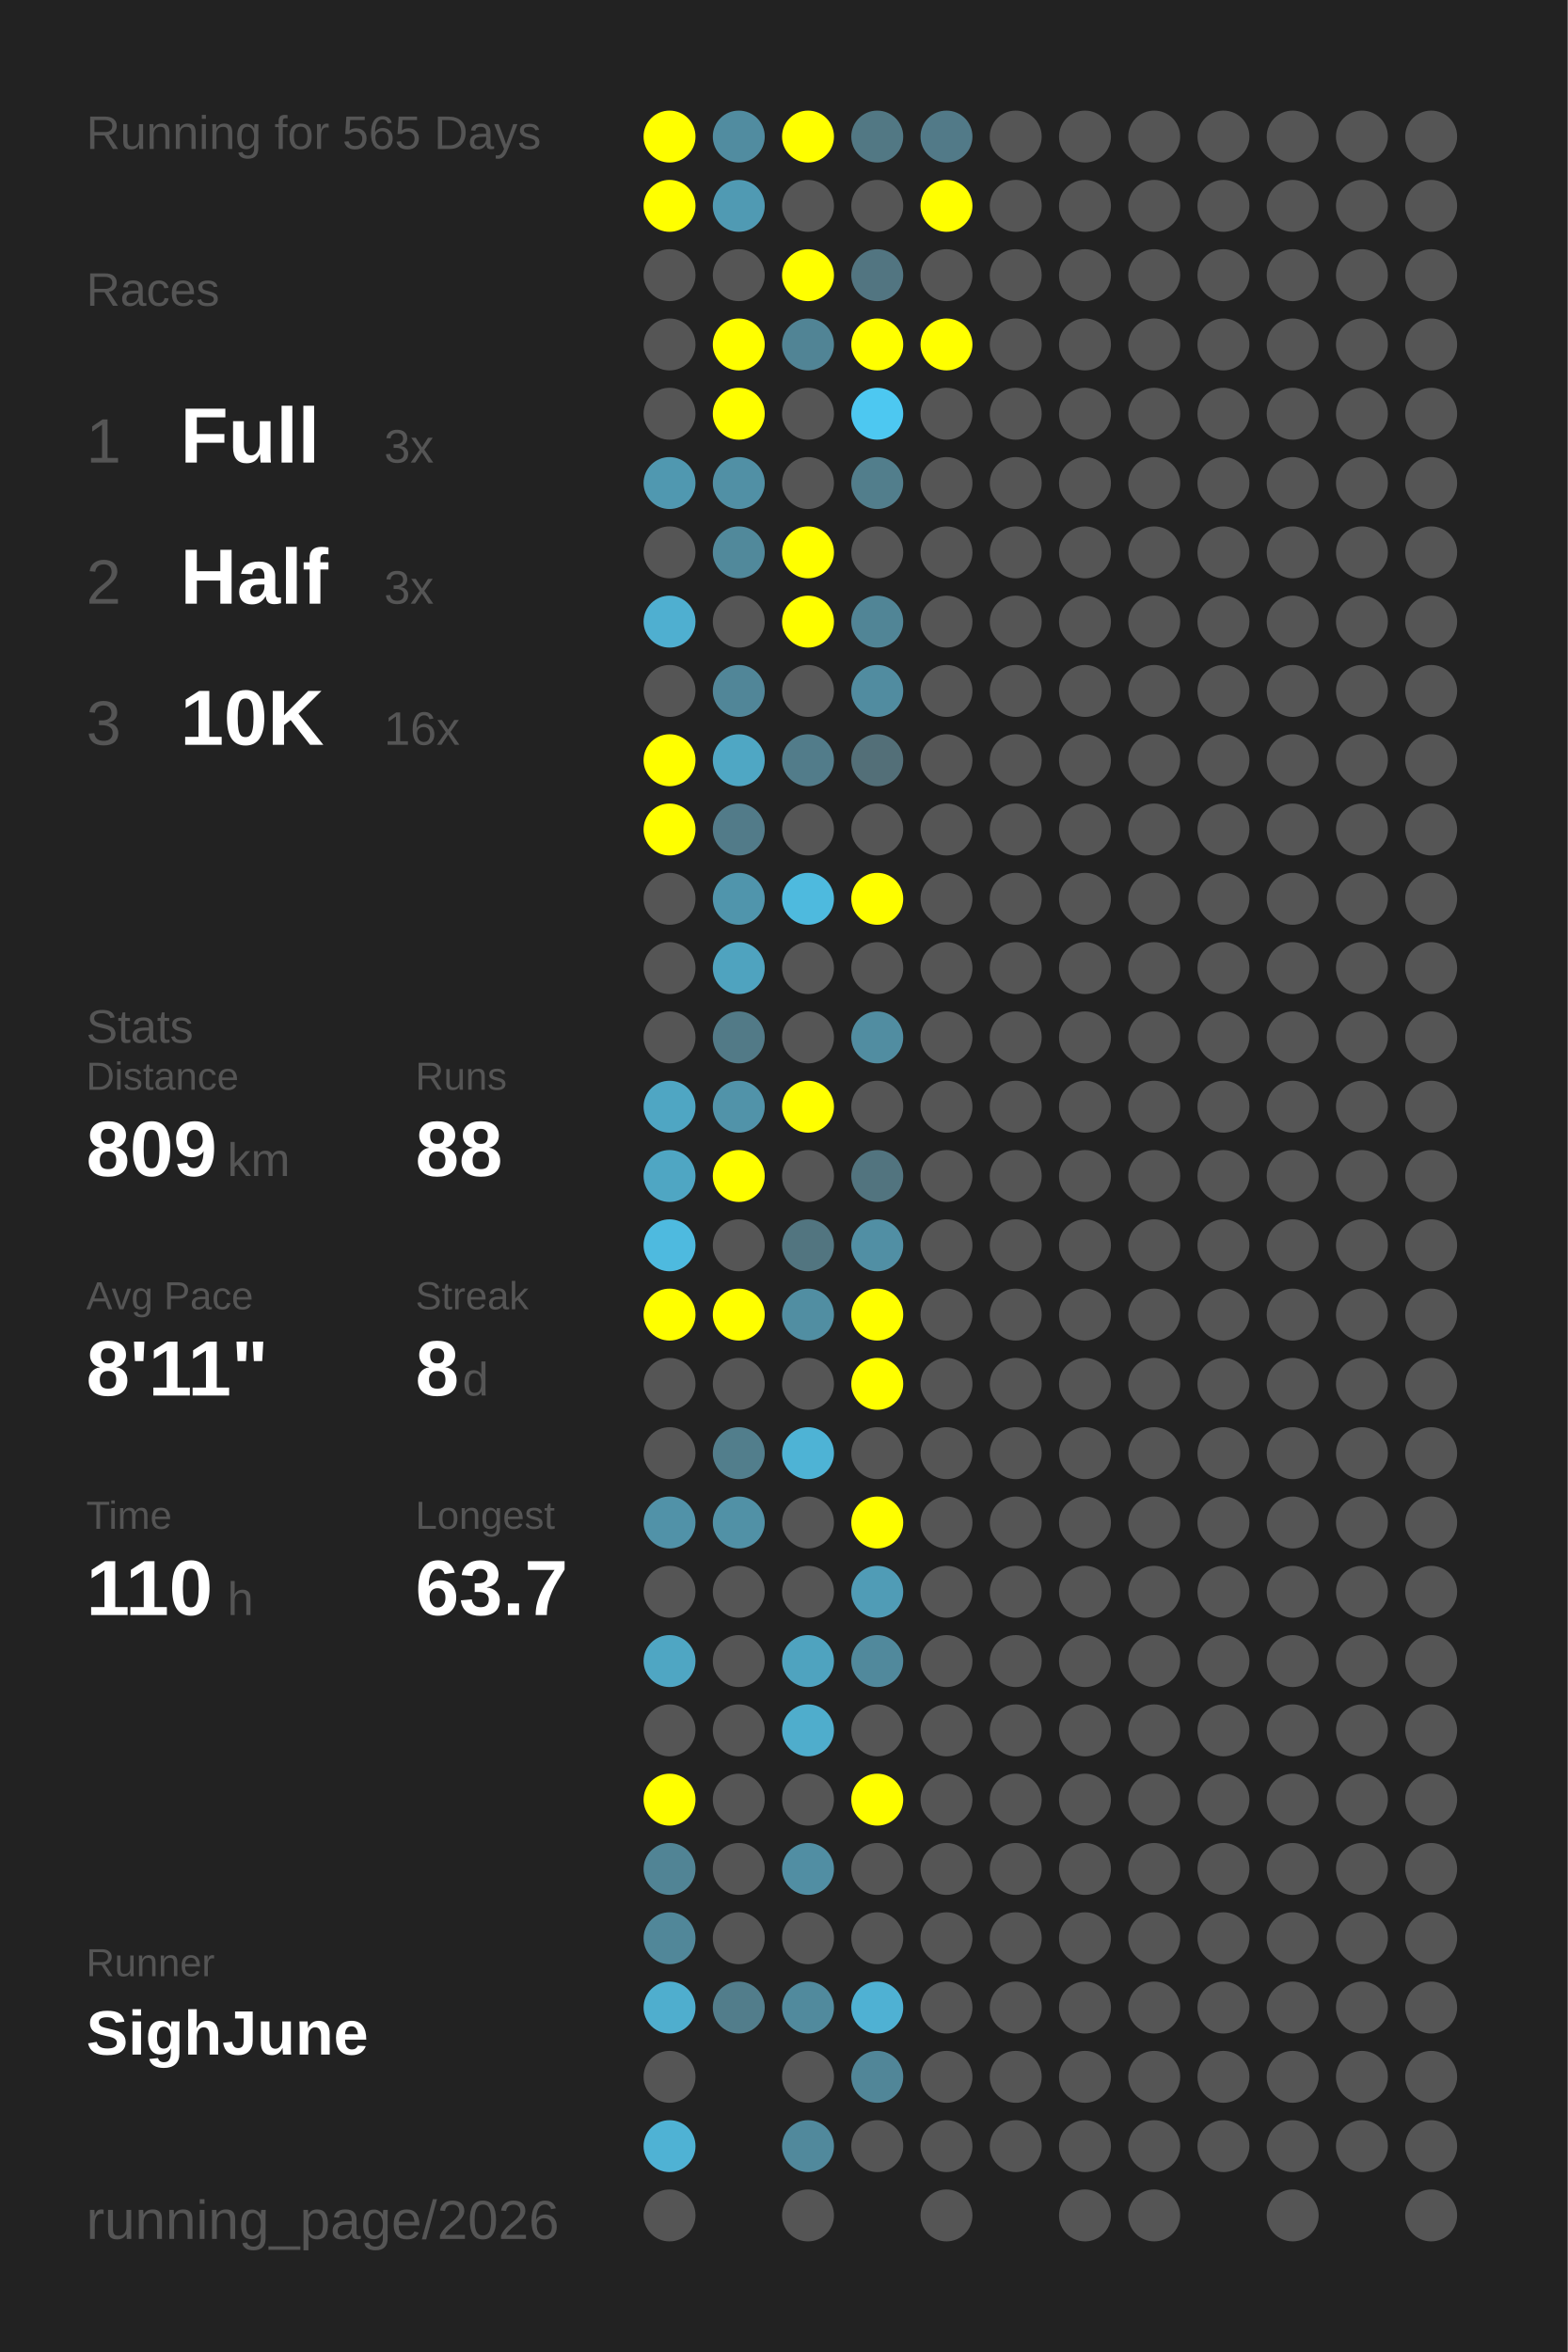
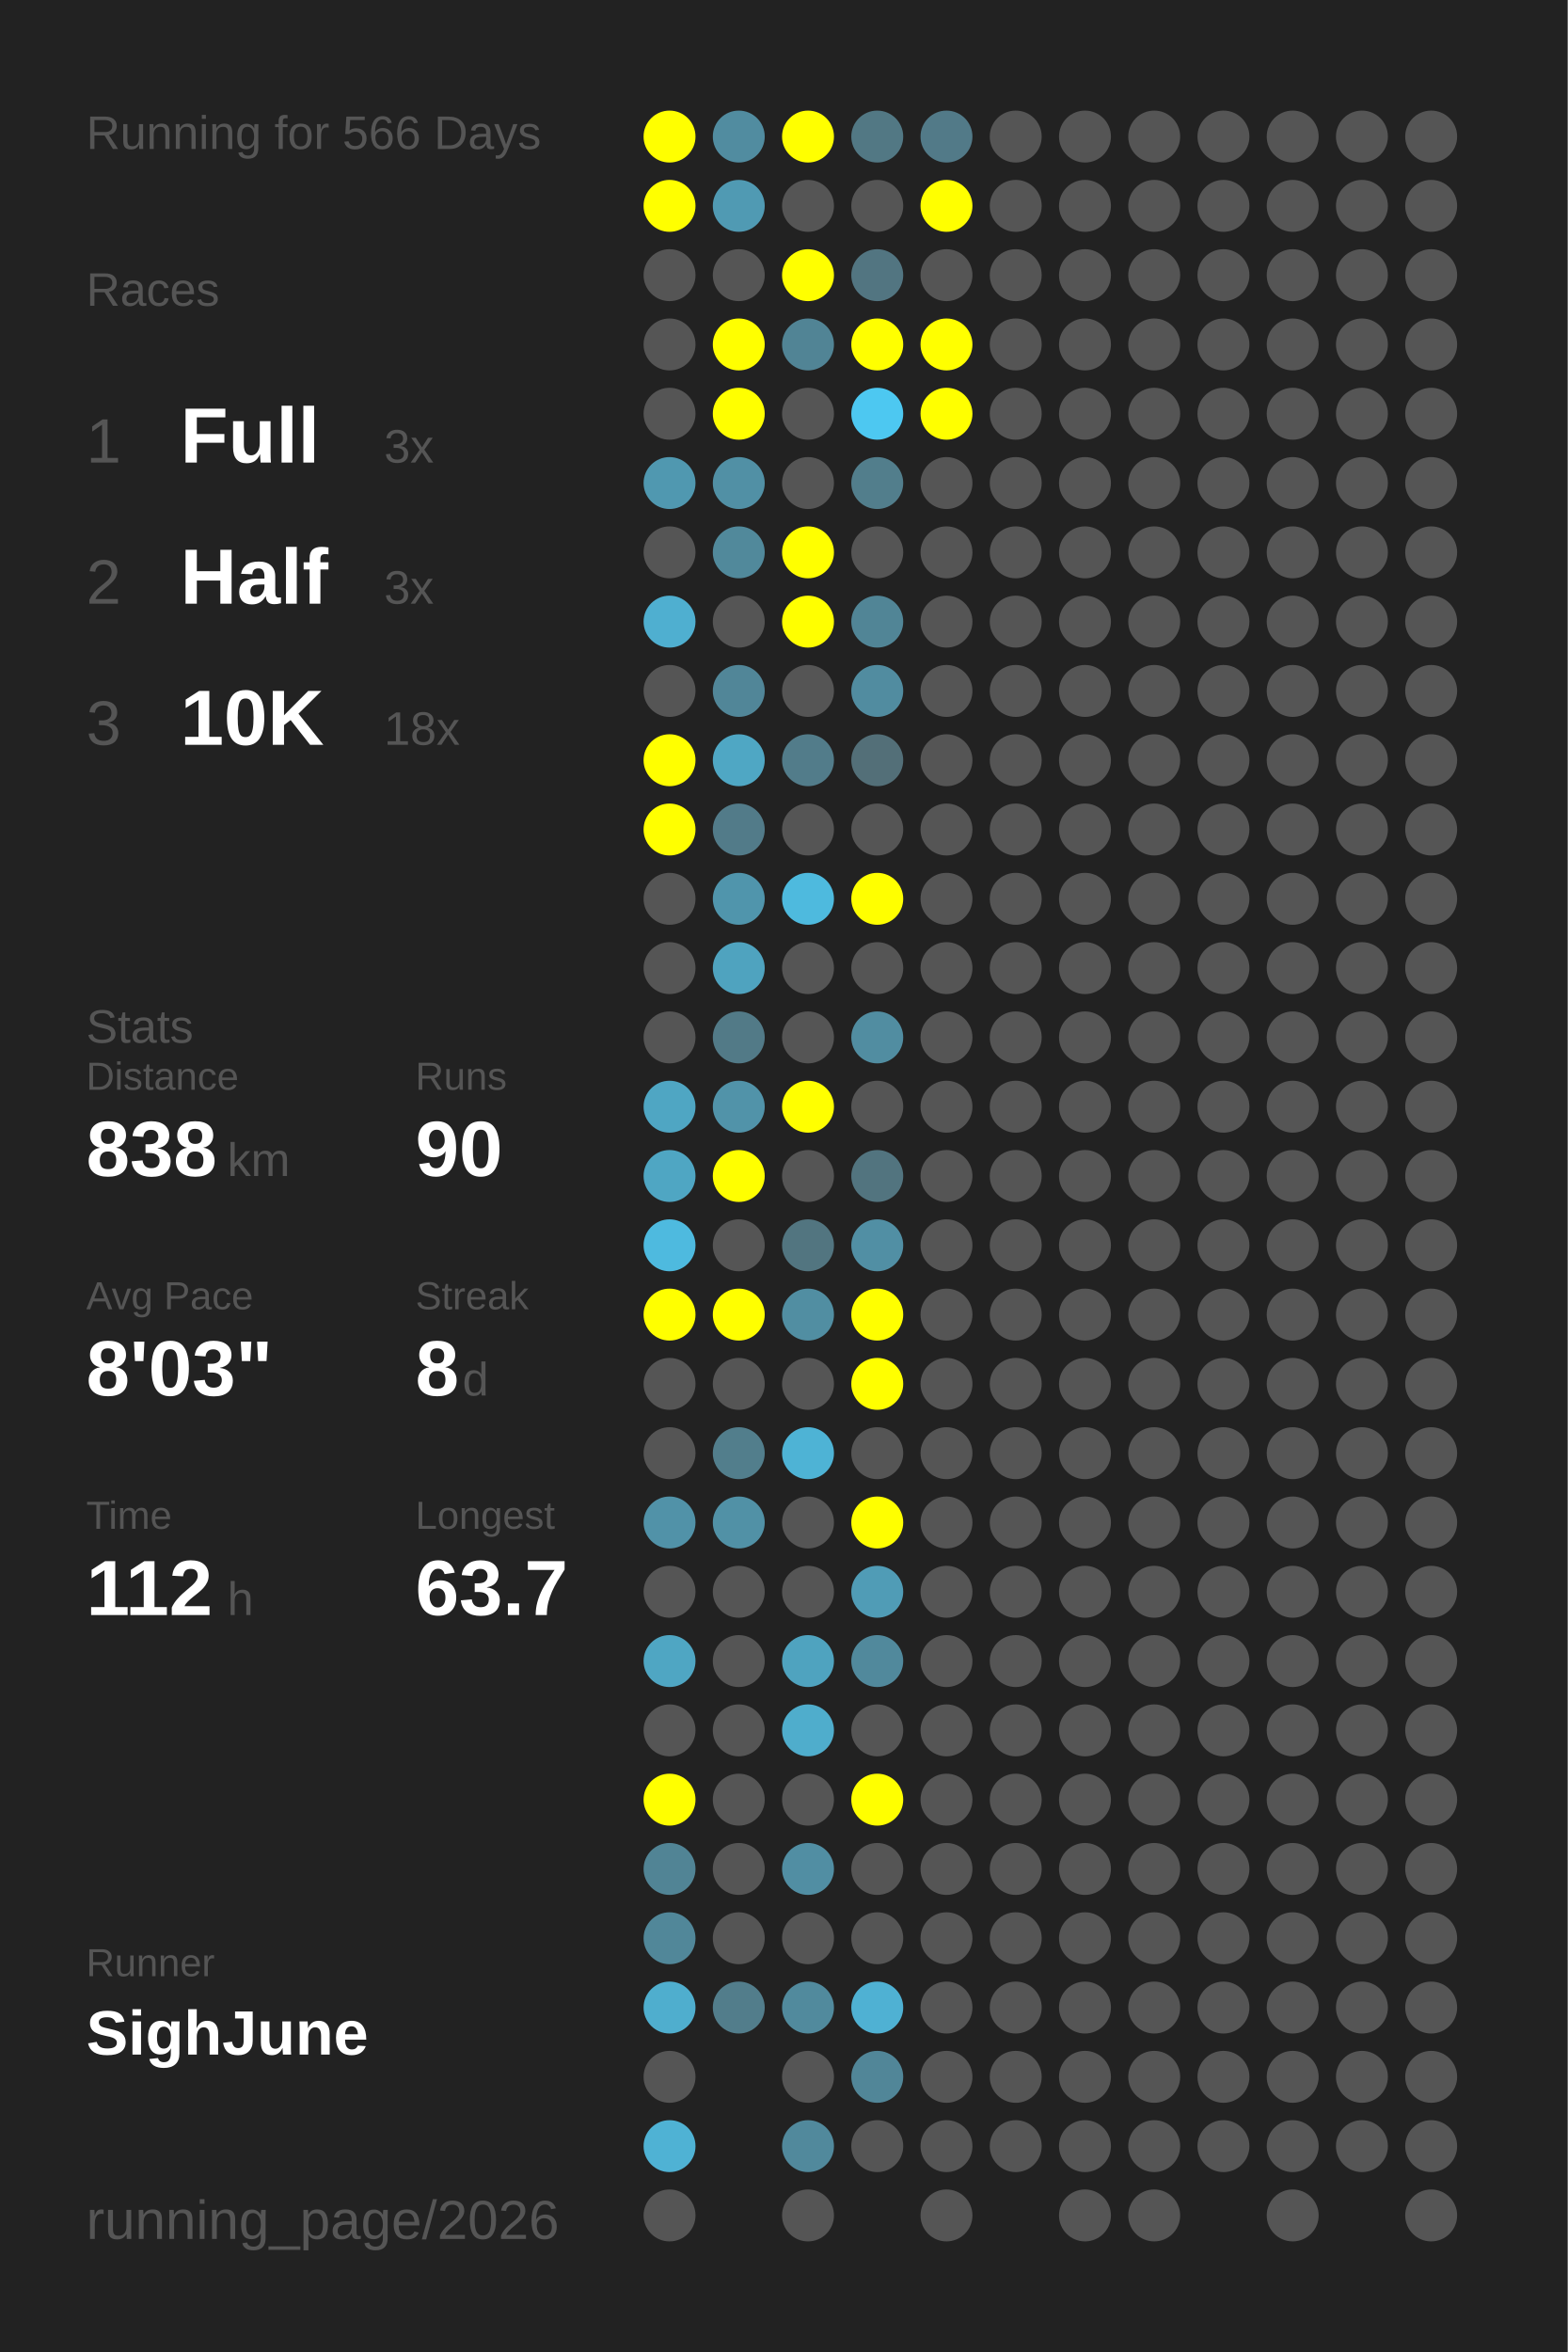
<svg xmlns="http://www.w3.org/2000/svg" baseProfile="full" height="300mm" version="1.1" viewBox="0,0,200,300" width="200mm">
  <defs />
  <rect fill="#222222" height="300" width="200" x="0" y="0" />
-   <text fill="#555555" style="font-size:6px; font-family:Arial;" x="11" y="19">Running for 565 Days</text>
+   <text fill="#555555" style="font-size:6px; font-family:Arial;" x="11" y="19">Running for 566 Days</text>
  <text fill="#555555" style="font-size:6px; font-family:Arial;" x="11" y="39">Races</text>
  <text fill="#555555" style="font-size:8px; font-family:Arial;" x="11" y="59">1</text>
  <text fill="#FFFFFF" style="font-size:10px; font-family:Arial; font-weight:bold;" x="23" y="59">Full</text>
  <text fill="#555555" style="font-size:6px; font-family:Arial;" x="49" y="59">3x</text>
  <text fill="#555555" style="font-size:8px; font-family:Arial;" x="11" y="77">2</text>
  <text fill="#FFFFFF" style="font-size:10px; font-family:Arial; font-weight:bold;" x="23" y="77">Half</text>
  <text fill="#555555" style="font-size:6px; font-family:Arial;" x="49" y="77">3x</text>
  <text fill="#555555" style="font-size:8px; font-family:Arial;" x="11" y="95">3</text>
  <text fill="#FFFFFF" style="font-size:10px; font-family:Arial; font-weight:bold;" x="23" y="95">10K</text>
-   <text fill="#555555" style="font-size:6px; font-family:Arial;" x="49" y="95">16x</text>
+   <text fill="#555555" style="font-size:6px; font-family:Arial;" x="49" y="95">18x</text>
  <text fill="#555555" style="font-size:6px; font-family:Arial;" x="11" y="133">Stats</text>
  <text fill="#555555" style="font-size:5px; font-family:Arial;" x="11" y="139">Distance</text>
-   <text fill="#FFFFFF" style="font-size:10px; font-family:Arial; font-weight:bold;" x="11" y="150">809</text>
+   <text fill="#FFFFFF" style="font-size:10px; font-family:Arial; font-weight:bold;" x="11" y="150">838</text>
  <text fill="#555555" style="font-size:6px; font-family:Arial;" x="29" y="150">km</text>
  <text fill="#555555" style="font-size:5px; font-family:Arial;" x="53" y="139">Runs</text>
-   <text fill="#FFFFFF" style="font-size:10px; font-family:Arial; font-weight:bold;" x="53" y="150">88</text>
+   <text fill="#FFFFFF" style="font-size:10px; font-family:Arial; font-weight:bold;" x="53" y="150">90</text>
  <text fill="#555555" style="font-size:5px; font-family:Arial;" x="11" y="167">Avg Pace</text>
-   <text fill="#FFFFFF" style="font-size:10px; font-family:Arial; font-weight:bold;" x="11" y="178">8'11"</text>
+   <text fill="#FFFFFF" style="font-size:10px; font-family:Arial; font-weight:bold;" x="11" y="178">8'03"</text>
  <text fill="#555555" style="font-size:5px; font-family:Arial;" x="53" y="167">Streak</text>
  <text fill="#FFFFFF" style="font-size:10px; font-family:Arial; font-weight:bold;" x="53" y="178">8</text>
  <text fill="#555555" style="font-size:6px; font-family:Arial;" x="59" y="178">d</text>
  <text fill="#555555" style="font-size:5px; font-family:Arial;" x="11" y="195">Time</text>
-   <text fill="#FFFFFF" style="font-size:10px; font-family:Arial; font-weight:bold;" x="11" y="206">110</text>
+   <text fill="#FFFFFF" style="font-size:10px; font-family:Arial; font-weight:bold;" x="11" y="206">112</text>
  <text fill="#555555" style="font-size:6px; font-family:Arial;" x="29" y="206">h</text>
  <text fill="#555555" style="font-size:5px; font-family:Arial;" x="53" y="195">Longest</text>
  <text fill="#FFFFFF" style="font-size:10px; font-family:Arial; font-weight:bold;" x="53" y="206">63.7</text>
  <text fill="#555555" style="font-size:5px; font-family:Arial;" x="11" y="252.065">Runner</text>
  <text fill="#FFFFFF" style="font-size:8px; font-family:Arial; font-weight:bold;" x="11" y="262.065">SighJune</text>
  <text fill="#555555" style="font-size:7px; font-family:Arial;" x="11" y="285.581">running_page/2026</text>
  <circle cx="85.417" cy="17.419" fill="#FFFF00" r="3.312" />
  <circle cx="85.417" cy="26.258" fill="#FFFF00" r="3.312" />
  <circle cx="85.417" cy="35.097" fill="#555555" r="3.312" />
  <circle cx="85.417" cy="43.935" fill="#555555" r="3.312" />
  <circle cx="85.417" cy="52.774" fill="#555555" r="3.312" />
  <circle cx="85.417" cy="61.613" fill="#5098b0" r="3.312" />
  <circle cx="85.417" cy="70.452" fill="#555555" r="3.312" />
  <circle cx="85.417" cy="79.29" fill="#4fafd0" r="3.312" />
  <circle cx="85.417" cy="88.129" fill="#555555" r="3.312" />
  <circle cx="85.417" cy="96.968" fill="#FFFF00" r="3.312" />
  <circle cx="85.417" cy="105.806" fill="#FFFF00" r="3.312" />
  <circle cx="85.417" cy="114.645" fill="#555555" r="3.312" />
  <circle cx="85.417" cy="123.484" fill="#555555" r="3.312" />
  <circle cx="85.417" cy="132.323" fill="#555555" r="3.312" />
  <circle cx="85.417" cy="141.161" fill="#4fa6c3" r="3.312" />
  <circle cx="85.417" cy="150" fill="#4fa6c3" r="3.312" />
  <circle cx="85.417" cy="158.839" fill="#4ebadf" r="3.312" />
  <circle cx="85.417" cy="167.677" fill="#FFFF00" r="3.312" />
  <circle cx="85.417" cy="176.516" fill="#555555" r="3.312" />
  <circle cx="85.417" cy="185.355" fill="#555555" r="3.312" />
  <circle cx="85.417" cy="194.194" fill="#5192a8" r="3.312" />
  <circle cx="85.417" cy="203.032" fill="#555555" r="3.312" />
  <circle cx="85.417" cy="211.871" fill="#4fa6c3" r="3.312" />
  <circle cx="85.417" cy="220.71" fill="#555555" r="3.312" />
  <circle cx="85.417" cy="229.548" fill="#FFFF00" r="3.312" />
  <circle cx="85.417" cy="238.387" fill="#518495" r="3.312" />
  <circle cx="85.417" cy="247.226" fill="#518799" r="3.312" />
  <circle cx="85.417" cy="256.065" fill="#4faece" r="3.312" />
  <circle cx="85.417" cy="264.903" fill="#555555" r="3.312" />
  <circle cx="85.417" cy="273.742" fill="#4fb2d4" r="3.312" />
  <circle cx="85.417" cy="282.581" fill="#555555" r="3.312" />
  <circle cx="94.25" cy="17.419" fill="#518ca0" r="3.312" />
  <circle cx="94.25" cy="26.258" fill="#509ab3" r="3.312" />
  <circle cx="94.25" cy="35.097" fill="#555555" r="3.312" />
  <circle cx="94.25" cy="43.935" fill="#FFFF00" r="3.312" />
  <circle cx="94.25" cy="52.774" fill="#FFFF00" r="3.312" />
  <circle cx="94.25" cy="61.613" fill="#5190a5" r="3.312" />
  <circle cx="94.25" cy="70.452" fill="#51899b" r="3.312" />
  <circle cx="94.25" cy="79.29" fill="#555555" r="3.312" />
  <circle cx="94.25" cy="88.129" fill="#518698" r="3.312" />
  <circle cx="94.25" cy="96.968" fill="#4fa7c4" r="3.312" />
  <circle cx="94.25" cy="105.806" fill="#527b89" r="3.312" />
  <circle cx="94.25" cy="114.645" fill="#5095ac" r="3.312" />
  <circle cx="94.25" cy="123.484" fill="#4fa3bf" r="3.312" />
  <circle cx="94.25" cy="132.323" fill="#527a87" r="3.312" />
  <circle cx="94.25" cy="141.161" fill="#5193a9" r="3.312" />
  <circle cx="94.25" cy="150" fill="#FFFF00" r="3.312" />
  <circle cx="94.25" cy="158.839" fill="#555555" r="3.312" />
  <circle cx="94.25" cy="167.677" fill="#FFFF00" r="3.312" />
  <circle cx="94.25" cy="176.516" fill="#555555" r="3.312" />
  <circle cx="94.25" cy="185.355" fill="#527e8c" r="3.312" />
  <circle cx="94.25" cy="194.194" fill="#5191a6" r="3.312" />
  <circle cx="94.25" cy="203.032" fill="#555555" r="3.312" />
  <circle cx="94.25" cy="211.871" fill="#555555" r="3.312" />
  <circle cx="94.25" cy="220.71" fill="#555555" r="3.312" />
  <circle cx="94.25" cy="229.548" fill="#555555" r="3.312" />
  <circle cx="94.25" cy="238.387" fill="#555555" r="3.312" />
  <circle cx="94.25" cy="247.226" fill="#555555" r="3.312" />
  <circle cx="94.25" cy="256.065" fill="#527d8b" r="3.312" />
  <circle cx="103.083" cy="17.419" fill="#FFFF00" r="3.312" />
  <circle cx="103.083" cy="26.258" fill="#555555" r="3.312" />
  <circle cx="103.083" cy="35.097" fill="#FFFF00" r="3.312" />
  <circle cx="103.083" cy="43.935" fill="#518495" r="3.312" />
  <circle cx="103.083" cy="52.774" fill="#555555" r="3.312" />
  <circle cx="103.083" cy="61.613" fill="#555555" r="3.312" />
  <circle cx="103.083" cy="70.452" fill="#FFFF00" r="3.312" />
  <circle cx="103.083" cy="79.29" fill="#FFFF00" r="3.312" />
  <circle cx="103.083" cy="88.129" fill="#555555" r="3.312" />
  <circle cx="103.083" cy="96.968" fill="#527c8a" r="3.312" />
  <circle cx="103.083" cy="105.806" fill="#555555" r="3.312" />
  <circle cx="103.083" cy="114.645" fill="#4ebade" r="3.312" />
  <circle cx="103.083" cy="123.484" fill="#555555" r="3.312" />
  <circle cx="103.083" cy="132.323" fill="#555555" r="3.312" />
  <circle cx="103.083" cy="141.161" fill="#FFFF00" r="3.312" />
  <circle cx="103.083" cy="150" fill="#555555" r="3.312" />
  <circle cx="103.083" cy="158.839" fill="#527580" r="3.312" />
  <circle cx="103.083" cy="167.677" fill="#518ea2" r="3.312" />
  <circle cx="103.083" cy="176.516" fill="#555555" r="3.312" />
  <circle cx="103.083" cy="185.355" fill="#4eb3d5" r="3.312" />
  <circle cx="103.083" cy="194.194" fill="#555555" r="3.312" />
  <circle cx="103.083" cy="203.032" fill="#555555" r="3.312" />
  <circle cx="103.083" cy="211.871" fill="#4fa3bf" r="3.312" />
  <circle cx="103.083" cy="220.71" fill="#4fadcc" r="3.312" />
  <circle cx="103.083" cy="229.548" fill="#555555" r="3.312" />
  <circle cx="103.083" cy="238.387" fill="#518ea3" r="3.312" />
  <circle cx="103.083" cy="247.226" fill="#555555" r="3.312" />
  <circle cx="103.083" cy="256.065" fill="#518a9d" r="3.312" />
  <circle cx="103.083" cy="264.903" fill="#555555" r="3.312" />
  <circle cx="103.083" cy="273.742" fill="#51899c" r="3.312" />
  <circle cx="103.083" cy="282.581" fill="#555555" r="3.312" />
  <circle cx="111.917" cy="17.419" fill="#527884" r="3.312" />
  <circle cx="111.917" cy="26.258" fill="#555555" r="3.312" />
  <circle cx="111.917" cy="35.097" fill="#527581" r="3.312" />
  <circle cx="111.917" cy="43.935" fill="#FFFF00" r="3.312" />
  <circle cx="111.917" cy="52.774" fill="#4dc8f1" r="3.312" />
  <circle cx="111.917" cy="61.613" fill="#527e8c" r="3.312" />
  <circle cx="111.917" cy="70.452" fill="#555555" r="3.312" />
  <circle cx="111.917" cy="79.29" fill="#518596" r="3.312" />
  <circle cx="111.917" cy="88.129" fill="#518ca0" r="3.312" />
  <circle cx="111.917" cy="96.968" fill="#536f78" r="3.312" />
  <circle cx="111.917" cy="105.806" fill="#555555" r="3.312" />
  <circle cx="111.917" cy="114.645" fill="#FFFF00" r="3.312" />
  <circle cx="111.917" cy="123.484" fill="#555555" r="3.312" />
  <circle cx="111.917" cy="132.323" fill="#518da1" r="3.312" />
  <circle cx="111.917" cy="141.161" fill="#555555" r="3.312" />
  <circle cx="111.917" cy="150" fill="#52747f" r="3.312" />
  <circle cx="111.917" cy="158.839" fill="#518fa4" r="3.312" />
  <circle cx="111.917" cy="167.677" fill="#FFFF00" r="3.312" />
  <circle cx="111.917" cy="176.516" fill="#FFFF00" r="3.312" />
  <circle cx="111.917" cy="185.355" fill="#555555" r="3.312" />
  <circle cx="111.917" cy="194.194" fill="#FFFF00" r="3.312" />
  <circle cx="111.917" cy="203.032" fill="#509cb6" r="3.312" />
  <circle cx="111.917" cy="211.871" fill="#51899c" r="3.312" />
  <circle cx="111.917" cy="220.71" fill="#555555" r="3.312" />
  <circle cx="111.917" cy="229.548" fill="#FFFF00" r="3.312" />
  <circle cx="111.917" cy="238.387" fill="#555555" r="3.312" />
  <circle cx="111.917" cy="247.226" fill="#555555" r="3.312" />
  <circle cx="111.917" cy="256.065" fill="#4fb1d3" r="3.312" />
  <circle cx="111.917" cy="264.903" fill="#518698" r="3.312" />
  <circle cx="111.917" cy="273.742" fill="#555555" r="3.312" />
  <circle cx="120.75" cy="17.419" fill="#527a88" r="3.312" />
  <circle cx="120.75" cy="26.258" fill="#FFFF00" r="3.312" />
  <circle cx="120.75" cy="35.097" fill="#555555" r="3.312" />
  <circle cx="120.75" cy="43.935" fill="#FFFF00" r="3.312" />
-   <circle cx="120.75" cy="52.774" fill="#555555" r="3.312" />
+   <circle cx="120.75" cy="52.774" fill="#FFFF00" r="3.312" />
  <circle cx="120.75" cy="61.613" fill="#555555" r="3.312" />
  <circle cx="120.75" cy="70.452" fill="#555555" r="3.312" />
  <circle cx="120.75" cy="79.29" fill="#555555" r="3.312" />
  <circle cx="120.75" cy="88.129" fill="#555555" r="3.312" />
  <circle cx="120.75" cy="96.968" fill="#555555" r="3.312" />
  <circle cx="120.75" cy="105.806" fill="#555555" r="3.312" />
  <circle cx="120.75" cy="114.645" fill="#555555" r="3.312" />
  <circle cx="120.75" cy="123.484" fill="#555555" r="3.312" />
  <circle cx="120.75" cy="132.323" fill="#555555" r="3.312" />
  <circle cx="120.75" cy="141.161" fill="#555555" r="3.312" />
  <circle cx="120.75" cy="150" fill="#555555" r="3.312" />
  <circle cx="120.75" cy="158.839" fill="#555555" r="3.312" />
  <circle cx="120.75" cy="167.677" fill="#555555" r="3.312" />
  <circle cx="120.75" cy="176.516" fill="#555555" r="3.312" />
  <circle cx="120.75" cy="185.355" fill="#555555" r="3.312" />
  <circle cx="120.75" cy="194.194" fill="#555555" r="3.312" />
  <circle cx="120.75" cy="203.032" fill="#555555" r="3.312" />
  <circle cx="120.75" cy="211.871" fill="#555555" r="3.312" />
  <circle cx="120.75" cy="220.71" fill="#555555" r="3.312" />
  <circle cx="120.75" cy="229.548" fill="#555555" r="3.312" />
  <circle cx="120.75" cy="238.387" fill="#555555" r="3.312" />
  <circle cx="120.75" cy="247.226" fill="#555555" r="3.312" />
  <circle cx="120.75" cy="256.065" fill="#555555" r="3.312" />
  <circle cx="120.75" cy="264.903" fill="#555555" r="3.312" />
  <circle cx="120.75" cy="273.742" fill="#555555" r="3.312" />
  <circle cx="120.75" cy="282.581" fill="#555555" r="3.312" />
  <circle cx="129.583" cy="17.419" fill="#555555" r="3.312" />
  <circle cx="129.583" cy="26.258" fill="#555555" r="3.312" />
  <circle cx="129.583" cy="35.097" fill="#555555" r="3.312" />
  <circle cx="129.583" cy="43.935" fill="#555555" r="3.312" />
  <circle cx="129.583" cy="52.774" fill="#555555" r="3.312" />
  <circle cx="129.583" cy="61.613" fill="#555555" r="3.312" />
  <circle cx="129.583" cy="70.452" fill="#555555" r="3.312" />
  <circle cx="129.583" cy="79.29" fill="#555555" r="3.312" />
  <circle cx="129.583" cy="88.129" fill="#555555" r="3.312" />
  <circle cx="129.583" cy="96.968" fill="#555555" r="3.312" />
  <circle cx="129.583" cy="105.806" fill="#555555" r="3.312" />
  <circle cx="129.583" cy="114.645" fill="#555555" r="3.312" />
  <circle cx="129.583" cy="123.484" fill="#555555" r="3.312" />
  <circle cx="129.583" cy="132.323" fill="#555555" r="3.312" />
  <circle cx="129.583" cy="141.161" fill="#555555" r="3.312" />
  <circle cx="129.583" cy="150" fill="#555555" r="3.312" />
  <circle cx="129.583" cy="158.839" fill="#555555" r="3.312" />
  <circle cx="129.583" cy="167.677" fill="#555555" r="3.312" />
  <circle cx="129.583" cy="176.516" fill="#555555" r="3.312" />
  <circle cx="129.583" cy="185.355" fill="#555555" r="3.312" />
  <circle cx="129.583" cy="194.194" fill="#555555" r="3.312" />
  <circle cx="129.583" cy="203.032" fill="#555555" r="3.312" />
  <circle cx="129.583" cy="211.871" fill="#555555" r="3.312" />
  <circle cx="129.583" cy="220.71" fill="#555555" r="3.312" />
  <circle cx="129.583" cy="229.548" fill="#555555" r="3.312" />
  <circle cx="129.583" cy="238.387" fill="#555555" r="3.312" />
  <circle cx="129.583" cy="247.226" fill="#555555" r="3.312" />
  <circle cx="129.583" cy="256.065" fill="#555555" r="3.312" />
  <circle cx="129.583" cy="264.903" fill="#555555" r="3.312" />
  <circle cx="129.583" cy="273.742" fill="#555555" r="3.312" />
  <circle cx="138.417" cy="17.419" fill="#555555" r="3.312" />
  <circle cx="138.417" cy="26.258" fill="#555555" r="3.312" />
  <circle cx="138.417" cy="35.097" fill="#555555" r="3.312" />
  <circle cx="138.417" cy="43.935" fill="#555555" r="3.312" />
  <circle cx="138.417" cy="52.774" fill="#555555" r="3.312" />
  <circle cx="138.417" cy="61.613" fill="#555555" r="3.312" />
  <circle cx="138.417" cy="70.452" fill="#555555" r="3.312" />
  <circle cx="138.417" cy="79.29" fill="#555555" r="3.312" />
  <circle cx="138.417" cy="88.129" fill="#555555" r="3.312" />
  <circle cx="138.417" cy="96.968" fill="#555555" r="3.312" />
  <circle cx="138.417" cy="105.806" fill="#555555" r="3.312" />
  <circle cx="138.417" cy="114.645" fill="#555555" r="3.312" />
  <circle cx="138.417" cy="123.484" fill="#555555" r="3.312" />
  <circle cx="138.417" cy="132.323" fill="#555555" r="3.312" />
  <circle cx="138.417" cy="141.161" fill="#555555" r="3.312" />
  <circle cx="138.417" cy="150" fill="#555555" r="3.312" />
  <circle cx="138.417" cy="158.839" fill="#555555" r="3.312" />
  <circle cx="138.417" cy="167.677" fill="#555555" r="3.312" />
  <circle cx="138.417" cy="176.516" fill="#555555" r="3.312" />
  <circle cx="138.417" cy="185.355" fill="#555555" r="3.312" />
  <circle cx="138.417" cy="194.194" fill="#555555" r="3.312" />
  <circle cx="138.417" cy="203.032" fill="#555555" r="3.312" />
  <circle cx="138.417" cy="211.871" fill="#555555" r="3.312" />
  <circle cx="138.417" cy="220.71" fill="#555555" r="3.312" />
  <circle cx="138.417" cy="229.548" fill="#555555" r="3.312" />
  <circle cx="138.417" cy="238.387" fill="#555555" r="3.312" />
  <circle cx="138.417" cy="247.226" fill="#555555" r="3.312" />
  <circle cx="138.417" cy="256.065" fill="#555555" r="3.312" />
  <circle cx="138.417" cy="264.903" fill="#555555" r="3.312" />
  <circle cx="138.417" cy="273.742" fill="#555555" r="3.312" />
  <circle cx="138.417" cy="282.581" fill="#555555" r="3.312" />
  <circle cx="147.25" cy="17.419" fill="#555555" r="3.312" />
  <circle cx="147.25" cy="26.258" fill="#555555" r="3.312" />
  <circle cx="147.25" cy="35.097" fill="#555555" r="3.312" />
  <circle cx="147.25" cy="43.935" fill="#555555" r="3.312" />
  <circle cx="147.25" cy="52.774" fill="#555555" r="3.312" />
  <circle cx="147.25" cy="61.613" fill="#555555" r="3.312" />
  <circle cx="147.25" cy="70.452" fill="#555555" r="3.312" />
  <circle cx="147.25" cy="79.29" fill="#555555" r="3.312" />
  <circle cx="147.25" cy="88.129" fill="#555555" r="3.312" />
  <circle cx="147.25" cy="96.968" fill="#555555" r="3.312" />
  <circle cx="147.25" cy="105.806" fill="#555555" r="3.312" />
  <circle cx="147.25" cy="114.645" fill="#555555" r="3.312" />
  <circle cx="147.25" cy="123.484" fill="#555555" r="3.312" />
  <circle cx="147.25" cy="132.323" fill="#555555" r="3.312" />
  <circle cx="147.25" cy="141.161" fill="#555555" r="3.312" />
  <circle cx="147.25" cy="150" fill="#555555" r="3.312" />
  <circle cx="147.25" cy="158.839" fill="#555555" r="3.312" />
  <circle cx="147.25" cy="167.677" fill="#555555" r="3.312" />
  <circle cx="147.25" cy="176.516" fill="#555555" r="3.312" />
  <circle cx="147.25" cy="185.355" fill="#555555" r="3.312" />
  <circle cx="147.25" cy="194.194" fill="#555555" r="3.312" />
  <circle cx="147.25" cy="203.032" fill="#555555" r="3.312" />
  <circle cx="147.25" cy="211.871" fill="#555555" r="3.312" />
  <circle cx="147.25" cy="220.71" fill="#555555" r="3.312" />
  <circle cx="147.25" cy="229.548" fill="#555555" r="3.312" />
  <circle cx="147.25" cy="238.387" fill="#555555" r="3.312" />
  <circle cx="147.25" cy="247.226" fill="#555555" r="3.312" />
  <circle cx="147.25" cy="256.065" fill="#555555" r="3.312" />
  <circle cx="147.25" cy="264.903" fill="#555555" r="3.312" />
  <circle cx="147.25" cy="273.742" fill="#555555" r="3.312" />
  <circle cx="147.25" cy="282.581" fill="#555555" r="3.312" />
  <circle cx="156.083" cy="17.419" fill="#555555" r="3.312" />
  <circle cx="156.083" cy="26.258" fill="#555555" r="3.312" />
  <circle cx="156.083" cy="35.097" fill="#555555" r="3.312" />
  <circle cx="156.083" cy="43.935" fill="#555555" r="3.312" />
  <circle cx="156.083" cy="52.774" fill="#555555" r="3.312" />
  <circle cx="156.083" cy="61.613" fill="#555555" r="3.312" />
  <circle cx="156.083" cy="70.452" fill="#555555" r="3.312" />
  <circle cx="156.083" cy="79.29" fill="#555555" r="3.312" />
  <circle cx="156.083" cy="88.129" fill="#555555" r="3.312" />
  <circle cx="156.083" cy="96.968" fill="#555555" r="3.312" />
  <circle cx="156.083" cy="105.806" fill="#555555" r="3.312" />
  <circle cx="156.083" cy="114.645" fill="#555555" r="3.312" />
  <circle cx="156.083" cy="123.484" fill="#555555" r="3.312" />
  <circle cx="156.083" cy="132.323" fill="#555555" r="3.312" />
  <circle cx="156.083" cy="141.161" fill="#555555" r="3.312" />
  <circle cx="156.083" cy="150" fill="#555555" r="3.312" />
  <circle cx="156.083" cy="158.839" fill="#555555" r="3.312" />
  <circle cx="156.083" cy="167.677" fill="#555555" r="3.312" />
  <circle cx="156.083" cy="176.516" fill="#555555" r="3.312" />
  <circle cx="156.083" cy="185.355" fill="#555555" r="3.312" />
  <circle cx="156.083" cy="194.194" fill="#555555" r="3.312" />
  <circle cx="156.083" cy="203.032" fill="#555555" r="3.312" />
  <circle cx="156.083" cy="211.871" fill="#555555" r="3.312" />
  <circle cx="156.083" cy="220.71" fill="#555555" r="3.312" />
  <circle cx="156.083" cy="229.548" fill="#555555" r="3.312" />
  <circle cx="156.083" cy="238.387" fill="#555555" r="3.312" />
  <circle cx="156.083" cy="247.226" fill="#555555" r="3.312" />
  <circle cx="156.083" cy="256.065" fill="#555555" r="3.312" />
  <circle cx="156.083" cy="264.903" fill="#555555" r="3.312" />
  <circle cx="156.083" cy="273.742" fill="#555555" r="3.312" />
  <circle cx="164.917" cy="17.419" fill="#555555" r="3.312" />
  <circle cx="164.917" cy="26.258" fill="#555555" r="3.312" />
  <circle cx="164.917" cy="35.097" fill="#555555" r="3.312" />
  <circle cx="164.917" cy="43.935" fill="#555555" r="3.312" />
  <circle cx="164.917" cy="52.774" fill="#555555" r="3.312" />
  <circle cx="164.917" cy="61.613" fill="#555555" r="3.312" />
  <circle cx="164.917" cy="70.452" fill="#555555" r="3.312" />
  <circle cx="164.917" cy="79.29" fill="#555555" r="3.312" />
  <circle cx="164.917" cy="88.129" fill="#555555" r="3.312" />
  <circle cx="164.917" cy="96.968" fill="#555555" r="3.312" />
  <circle cx="164.917" cy="105.806" fill="#555555" r="3.312" />
  <circle cx="164.917" cy="114.645" fill="#555555" r="3.312" />
  <circle cx="164.917" cy="123.484" fill="#555555" r="3.312" />
  <circle cx="164.917" cy="132.323" fill="#555555" r="3.312" />
  <circle cx="164.917" cy="141.161" fill="#555555" r="3.312" />
  <circle cx="164.917" cy="150" fill="#555555" r="3.312" />
  <circle cx="164.917" cy="158.839" fill="#555555" r="3.312" />
  <circle cx="164.917" cy="167.677" fill="#555555" r="3.312" />
  <circle cx="164.917" cy="176.516" fill="#555555" r="3.312" />
  <circle cx="164.917" cy="185.355" fill="#555555" r="3.312" />
  <circle cx="164.917" cy="194.194" fill="#555555" r="3.312" />
  <circle cx="164.917" cy="203.032" fill="#555555" r="3.312" />
  <circle cx="164.917" cy="211.871" fill="#555555" r="3.312" />
  <circle cx="164.917" cy="220.71" fill="#555555" r="3.312" />
  <circle cx="164.917" cy="229.548" fill="#555555" r="3.312" />
  <circle cx="164.917" cy="238.387" fill="#555555" r="3.312" />
  <circle cx="164.917" cy="247.226" fill="#555555" r="3.312" />
  <circle cx="164.917" cy="256.065" fill="#555555" r="3.312" />
  <circle cx="164.917" cy="264.903" fill="#555555" r="3.312" />
  <circle cx="164.917" cy="273.742" fill="#555555" r="3.312" />
  <circle cx="164.917" cy="282.581" fill="#555555" r="3.312" />
  <circle cx="173.75" cy="17.419" fill="#555555" r="3.312" />
  <circle cx="173.75" cy="26.258" fill="#555555" r="3.312" />
  <circle cx="173.75" cy="35.097" fill="#555555" r="3.312" />
  <circle cx="173.75" cy="43.935" fill="#555555" r="3.312" />
  <circle cx="173.75" cy="52.774" fill="#555555" r="3.312" />
  <circle cx="173.75" cy="61.613" fill="#555555" r="3.312" />
  <circle cx="173.75" cy="70.452" fill="#555555" r="3.312" />
  <circle cx="173.75" cy="79.29" fill="#555555" r="3.312" />
  <circle cx="173.75" cy="88.129" fill="#555555" r="3.312" />
  <circle cx="173.75" cy="96.968" fill="#555555" r="3.312" />
  <circle cx="173.75" cy="105.806" fill="#555555" r="3.312" />
  <circle cx="173.75" cy="114.645" fill="#555555" r="3.312" />
  <circle cx="173.75" cy="123.484" fill="#555555" r="3.312" />
  <circle cx="173.75" cy="132.323" fill="#555555" r="3.312" />
  <circle cx="173.75" cy="141.161" fill="#555555" r="3.312" />
  <circle cx="173.75" cy="150" fill="#555555" r="3.312" />
  <circle cx="173.75" cy="158.839" fill="#555555" r="3.312" />
  <circle cx="173.75" cy="167.677" fill="#555555" r="3.312" />
  <circle cx="173.75" cy="176.516" fill="#555555" r="3.312" />
  <circle cx="173.75" cy="185.355" fill="#555555" r="3.312" />
  <circle cx="173.75" cy="194.194" fill="#555555" r="3.312" />
  <circle cx="173.75" cy="203.032" fill="#555555" r="3.312" />
  <circle cx="173.75" cy="211.871" fill="#555555" r="3.312" />
  <circle cx="173.75" cy="220.71" fill="#555555" r="3.312" />
  <circle cx="173.75" cy="229.548" fill="#555555" r="3.312" />
  <circle cx="173.75" cy="238.387" fill="#555555" r="3.312" />
  <circle cx="173.75" cy="247.226" fill="#555555" r="3.312" />
  <circle cx="173.75" cy="256.065" fill="#555555" r="3.312" />
  <circle cx="173.75" cy="264.903" fill="#555555" r="3.312" />
  <circle cx="173.75" cy="273.742" fill="#555555" r="3.312" />
  <circle cx="182.583" cy="17.419" fill="#555555" r="3.312" />
  <circle cx="182.583" cy="26.258" fill="#555555" r="3.312" />
  <circle cx="182.583" cy="35.097" fill="#555555" r="3.312" />
  <circle cx="182.583" cy="43.935" fill="#555555" r="3.312" />
  <circle cx="182.583" cy="52.774" fill="#555555" r="3.312" />
  <circle cx="182.583" cy="61.613" fill="#555555" r="3.312" />
  <circle cx="182.583" cy="70.452" fill="#555555" r="3.312" />
  <circle cx="182.583" cy="79.29" fill="#555555" r="3.312" />
  <circle cx="182.583" cy="88.129" fill="#555555" r="3.312" />
  <circle cx="182.583" cy="96.968" fill="#555555" r="3.312" />
  <circle cx="182.583" cy="105.806" fill="#555555" r="3.312" />
  <circle cx="182.583" cy="114.645" fill="#555555" r="3.312" />
  <circle cx="182.583" cy="123.484" fill="#555555" r="3.312" />
  <circle cx="182.583" cy="132.323" fill="#555555" r="3.312" />
  <circle cx="182.583" cy="141.161" fill="#555555" r="3.312" />
  <circle cx="182.583" cy="150" fill="#555555" r="3.312" />
  <circle cx="182.583" cy="158.839" fill="#555555" r="3.312" />
  <circle cx="182.583" cy="167.677" fill="#555555" r="3.312" />
  <circle cx="182.583" cy="176.516" fill="#555555" r="3.312" />
  <circle cx="182.583" cy="185.355" fill="#555555" r="3.312" />
  <circle cx="182.583" cy="194.194" fill="#555555" r="3.312" />
  <circle cx="182.583" cy="203.032" fill="#555555" r="3.312" />
  <circle cx="182.583" cy="211.871" fill="#555555" r="3.312" />
  <circle cx="182.583" cy="220.71" fill="#555555" r="3.312" />
  <circle cx="182.583" cy="229.548" fill="#555555" r="3.312" />
  <circle cx="182.583" cy="238.387" fill="#555555" r="3.312" />
  <circle cx="182.583" cy="247.226" fill="#555555" r="3.312" />
  <circle cx="182.583" cy="256.065" fill="#555555" r="3.312" />
  <circle cx="182.583" cy="264.903" fill="#555555" r="3.312" />
  <circle cx="182.583" cy="273.742" fill="#555555" r="3.312" />
  <circle cx="182.583" cy="282.581" fill="#555555" r="3.312" />
</svg>
